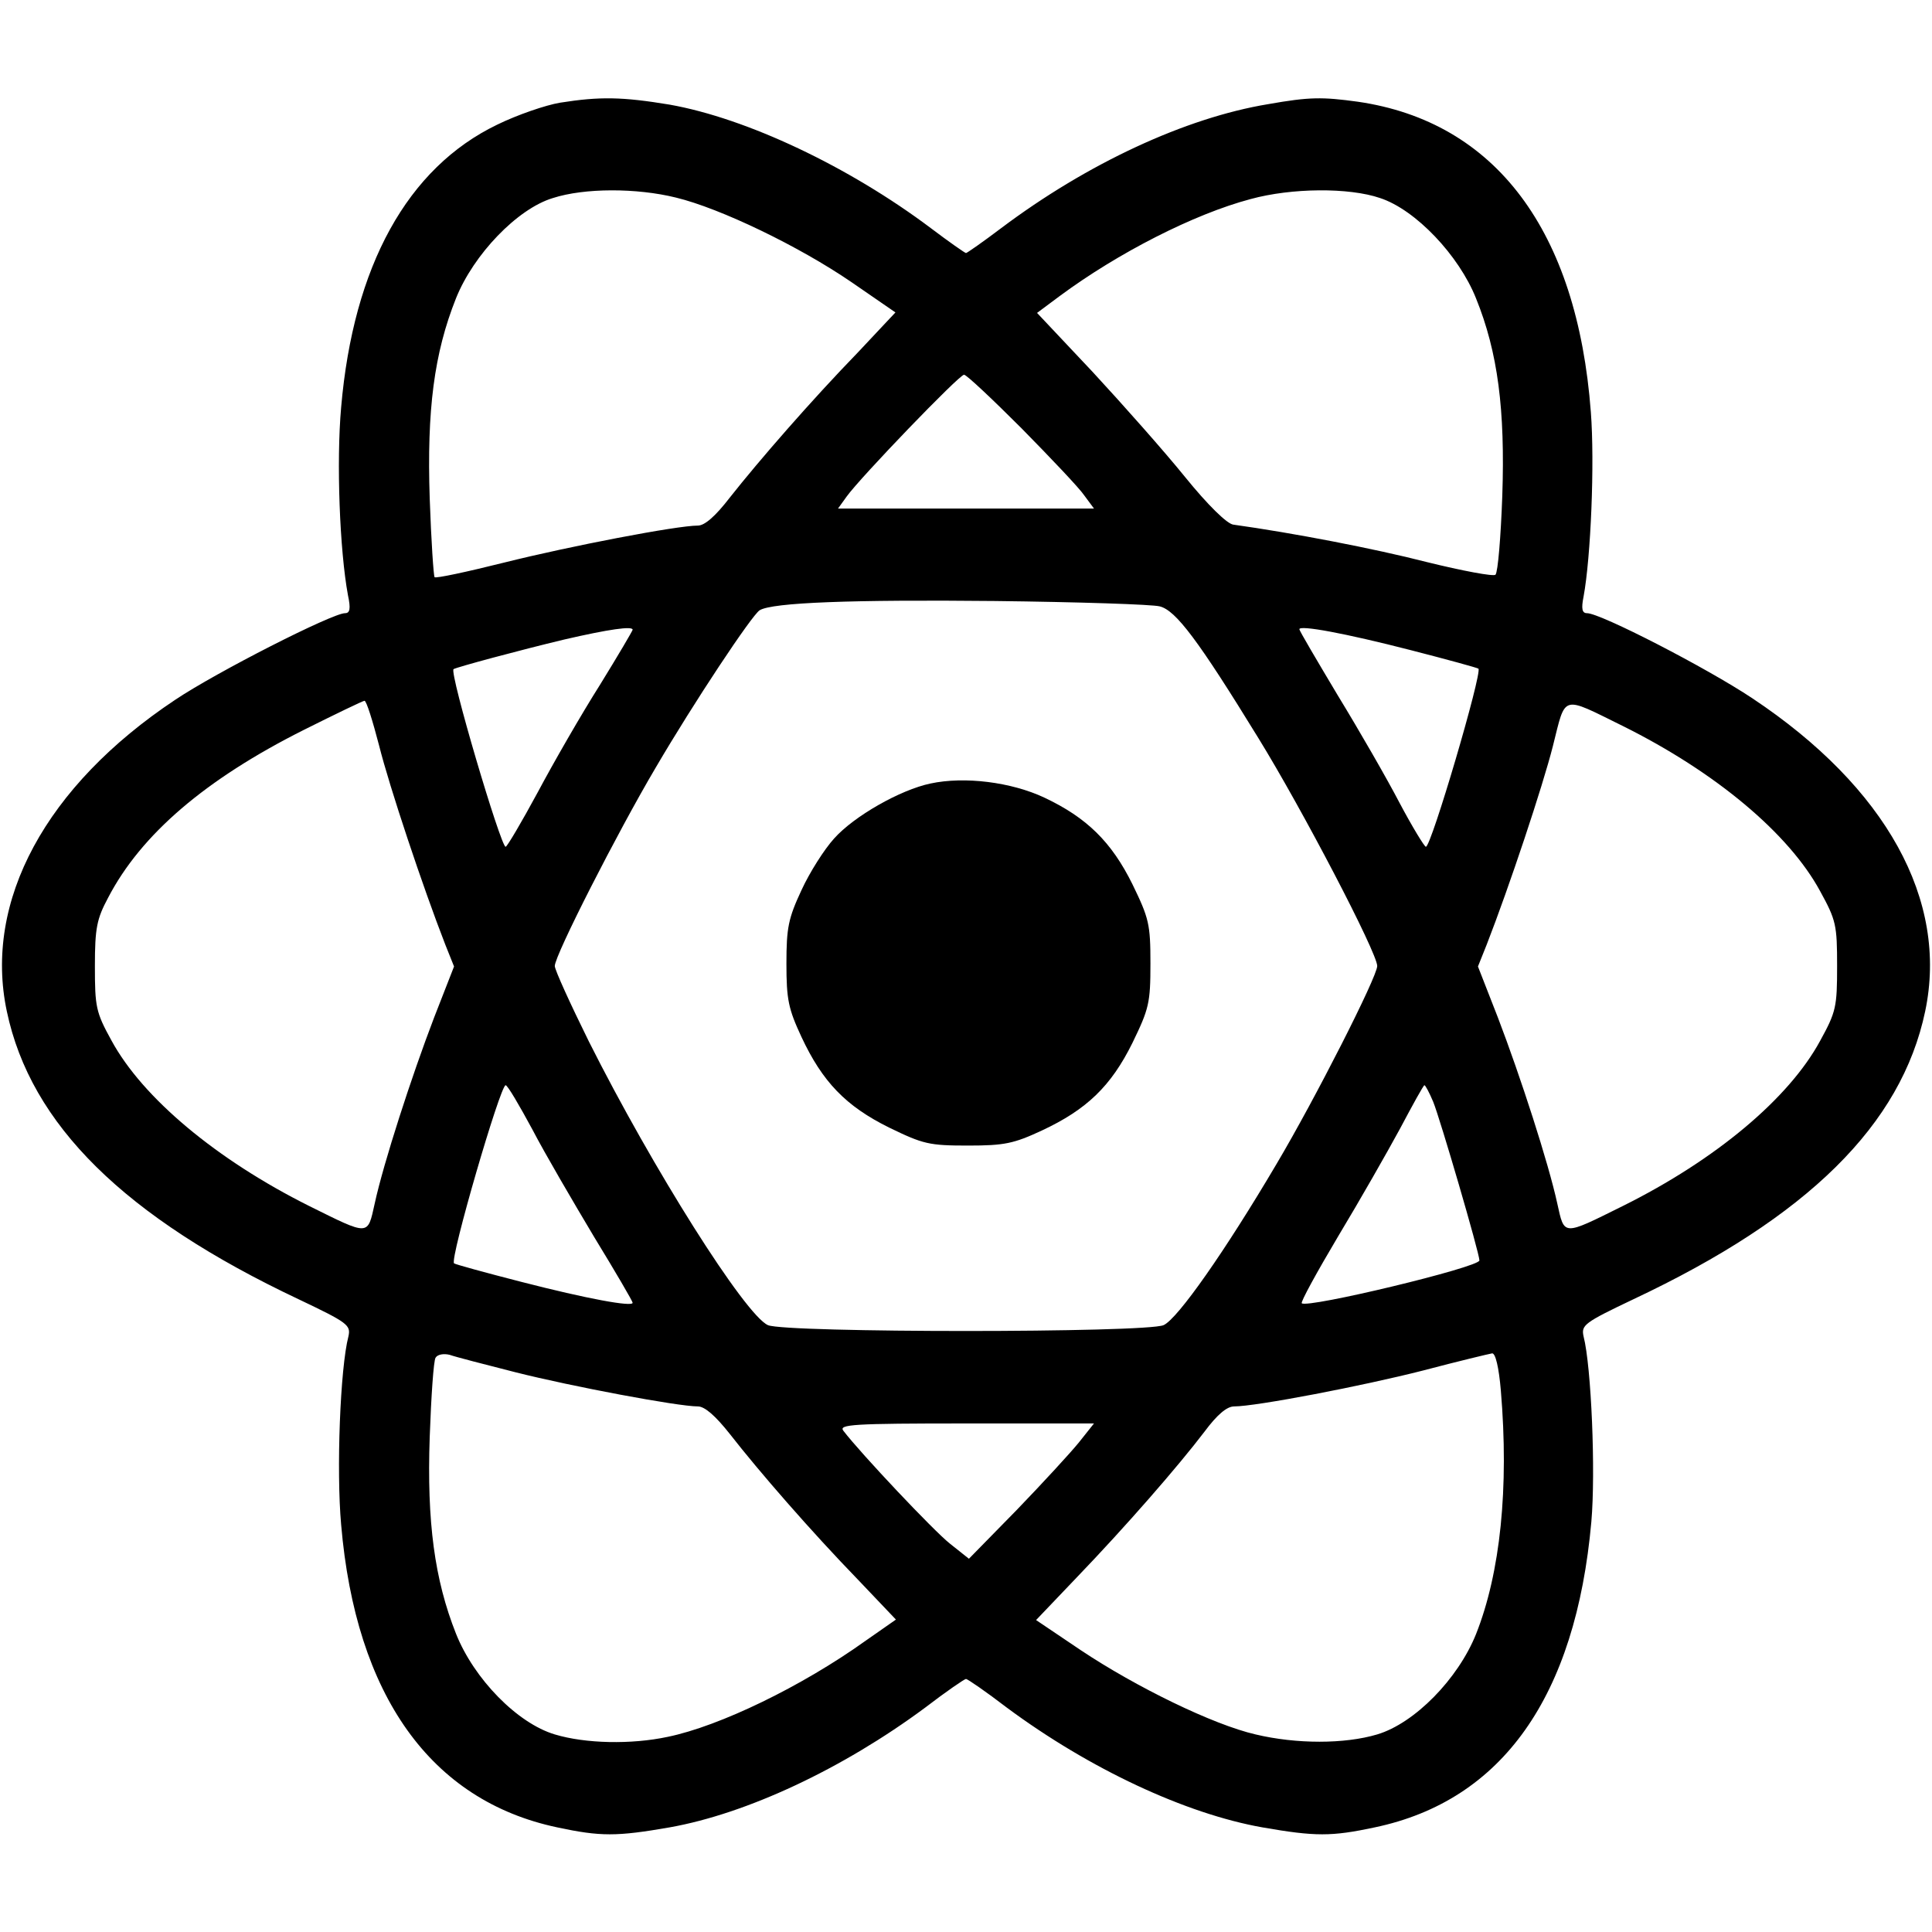
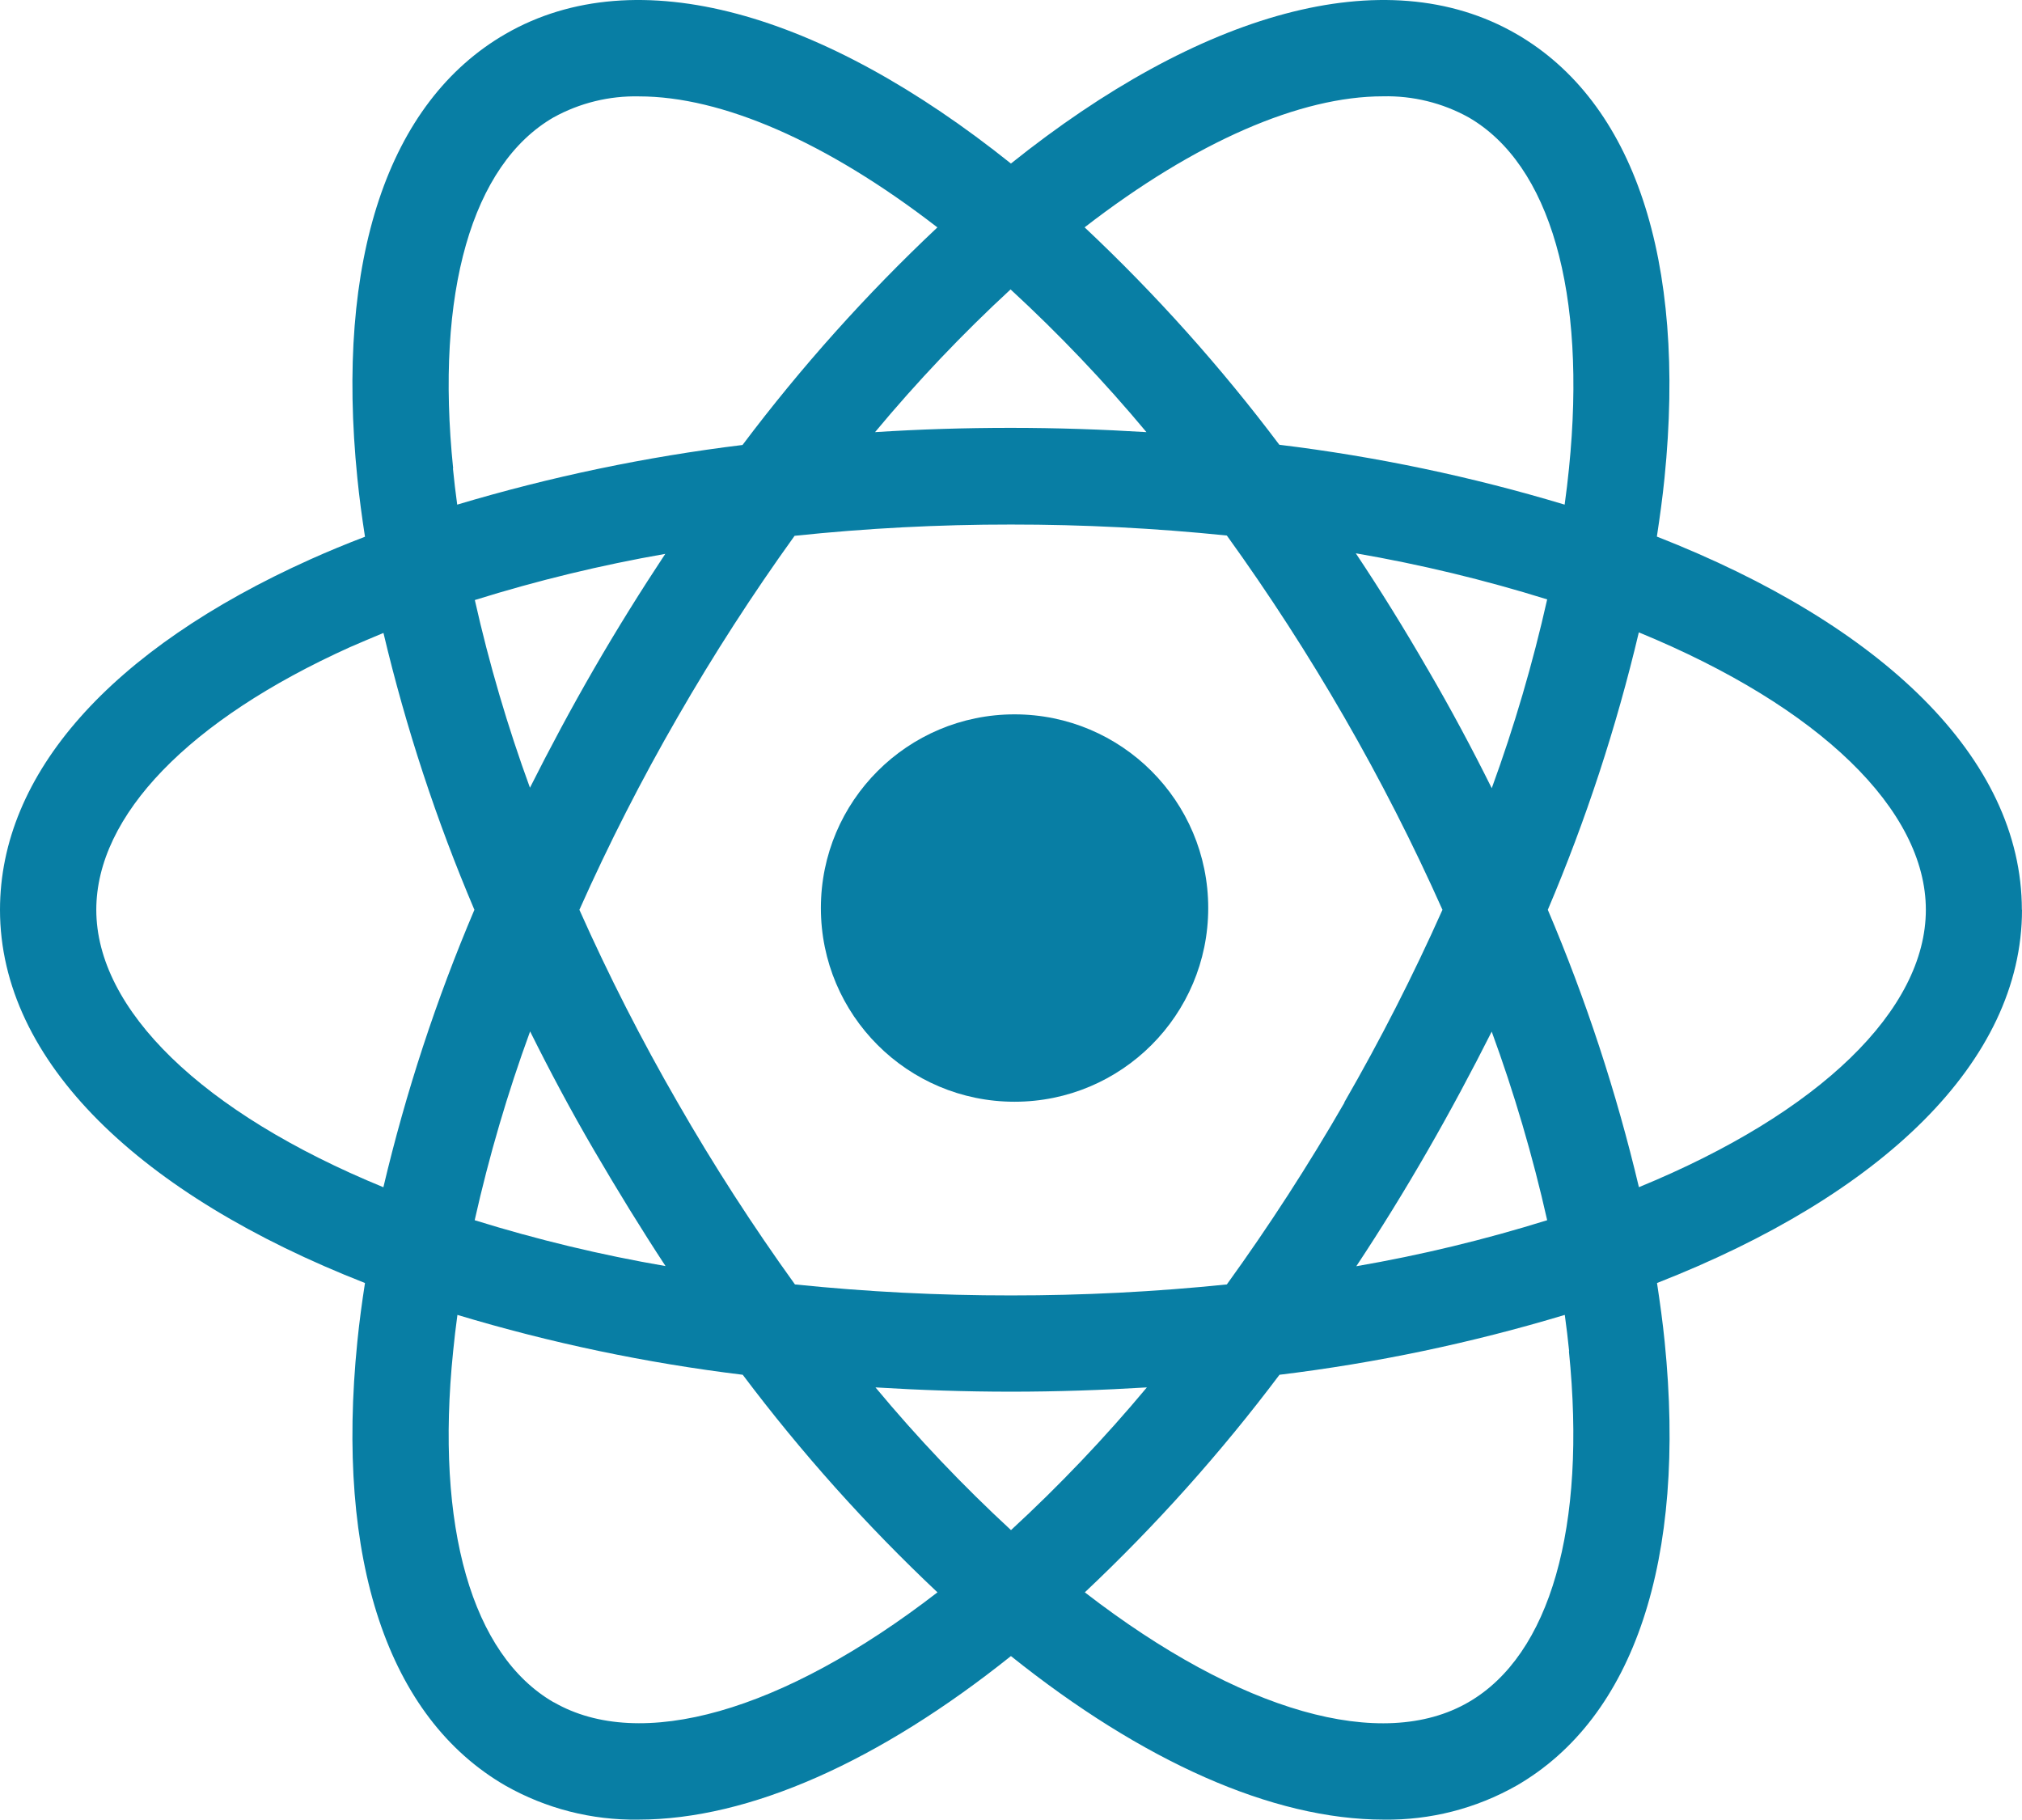
- <svg xmlns="http://www.w3.org/2000/svg" version="1.0" width="397pt" height="397pt" viewBox="0 0 397 397" preserveAspectRatio="xMidYMid meet">
-   <g transform="translate(0,397) scale(0.1,-0.1)" fill="#000000" stroke="none">
-     <path d="M1151 3759 c-30 -5 -88 -25 -129 -45 -185 -89 -296 -291 -321 -581 -10 -112 -3 -294 14 -386 6 -28 4 -37 -6 -37 -26 0 -264 -121 -349 -178 -266 -177 -394 -414 -346 -640 49 -233 242 -423 600 -592 101 -48 107 -53 102 -76 -17 -65 -25 -276 -15 -387 30 -351 184 -567 444 -622 89 -19 122 -19 231 0 158 28 355 120 525 246 43 33 81 59 84 59 3 0 41 -26 84 -59 170 -126 367 -218 525 -246 109 -19 142 -19 231 0 262 55 413 269 445 628 9 102 0 319 -16 381 -5 23 1 28 102 76 359 169 551 359 600 592 48 228 -80 460 -355 643 -93 62 -312 175 -340 175 -10 0 -12 9 -7 34 15 81 23 275 15 379 -28 373 -196 597 -479 638 -73 10 -99 10 -184 -5 -170 -28 -372 -122 -549 -255 -37 -28 -70 -51 -72 -51 -2 0 -35 23 -72 51 -169 127 -379 226 -537 254 -97 16 -143 17 -225 4z m238 -195 c91 -22 253 -100 361 -174 l90 -62 -77 -82 c-96 -99 -203 -222 -263 -298 -30 -39 -52 -58 -66 -58 -43 0 -262 -42 -398 -76 -76 -19 -141 -33 -143 -30 -2 2 -7 75 -10 162 -6 182 9 298 54 411 36 90 126 184 199 206 65 21 172 21 253 1z m1447 -1 c73 -24 162 -118 197 -206 45 -111 60 -229 54 -406 -3 -84 -9 -157 -14 -162 -4 -4 -68 8 -141 26 -109 28 -276 60 -398 77 -13 2 -52 40 -99 98 -42 52 -128 149 -190 216 l-114 121 47 35 c119 88 275 168 392 199 84 23 202 24 266 2z m-737 -473 c60 -61 119 -123 129 -138 l20 -27 -263 0 -263 0 18 25 c28 39 231 250 241 250 5 0 58 -50 118 -110z m284 -366 c33 -8 79 -69 203 -271 90 -146 244 -441 244 -468 0 -22 -128 -274 -207 -407 -105 -178 -203 -318 -232 -331 -37 -16 -776 -16 -813 0 -47 21 -237 322 -368 583 -38 77 -70 147 -70 155 0 22 129 275 207 407 79 135 198 314 214 324 26 16 190 22 484 19 171 -2 323 -7 338 -11z m-1083 -48 c0 -2 -30 -53 -67 -113 -38 -60 -95 -159 -128 -221 -33 -61 -63 -112 -66 -112 -10 0 -116 358 -107 365 6 4 136 39 228 61 91 21 140 28 140 20z m1599 -42 c74 -19 136 -36 139 -38 8 -9 -97 -366 -108 -366 -3 0 -28 41 -54 90 -26 50 -83 149 -127 221 -43 72 -79 133 -79 136 0 9 93 -8 229 -43z m-2120 -196 c21 -84 90 -291 136 -409 l18 -45 -41 -105 c-46 -120 -104 -299 -122 -382 -15 -67 -10 -67 -135 -5 -190 95 -342 222 -406 340 -32 58 -34 69 -34 153 0 78 4 97 27 140 68 131 201 244 402 345 66 33 122 60 125 60 4 0 17 -42 30 -92z m2556 40 c191 -95 341 -221 405 -339 33 -60 35 -70 35 -154 0 -84 -2 -94 -35 -154 -64 -118 -214 -244 -405 -339 -125 -62 -120 -62 -135 5 -18 83 -76 262 -122 382 l-41 105 18 45 c46 118 115 325 136 408 27 107 16 104 144 41z m-2241 -829 c26 -50 84 -149 127 -221 44 -72 79 -132 79 -135 0 -9 -93 8 -229 43 -74 19 -136 36 -138 38 -9 9 95 366 106 366 4 0 28 -41 55 -91z m1851 57 c14 -34 95 -311 95 -326 0 -14 -354 -99 -365 -88 -3 2 31 64 75 138 44 73 101 173 127 221 26 49 48 89 50 89 2 0 10 -15 18 -34z m-1885 -556 c115 -29 333 -70 374 -70 14 0 36 -19 66 -57 60 -77 167 -200 263 -299 l78 -82 -63 -44 c-130 -93 -299 -175 -406 -197 -75 -16 -169 -14 -232 5 -77 23 -166 114 -203 207 -44 111 -60 229 -54 404 3 84 8 157 12 163 4 7 17 9 29 6 11 -4 73 -20 136 -36z m2024 -37 c17 -201 -1 -375 -51 -501 -37 -92 -126 -183 -203 -206 -67 -20 -166 -20 -250 0 -87 20 -245 97 -359 173 l-92 62 83 87 c101 105 209 229 263 300 26 35 46 52 61 52 45 0 264 42 389 74 72 19 135 34 141 35 7 1 14 -29 18 -76z m-867 -107 c-17 -21 -74 -83 -128 -139 l-98 -100 -39 31 c-33 26 -183 185 -219 232 -10 13 19 15 252 15 l263 0 -31 -39z" />
-     <path d="M1912 2360 c-62 -13 -157 -67 -198 -113 -20 -22 -50 -69 -67 -106 -27 -58 -31 -77 -31 -151 0 -74 4 -93 31 -151 43 -92 91 -142 180 -186 70 -34 82 -37 162 -37 75 0 94 4 152 31 92 43 142 91 186 180 34 70 37 82 37 163 0 81 -3 93 -37 163 -43 87 -94 137 -181 178 -68 32 -164 44 -234 29z" />
+ <svg xmlns="http://www.w3.org/2000/svg" viewBox="0 0 569 512" version="1.1">
+   <g id="Page-1" stroke="none" stroke-width="1" fill="none" fill-rule="evenodd">
+     <g id="React-Logo-Filled-(1)" fill="#087EA4" fill-rule="nonzero">
+       <path d="M285.5,201 C255.4,201 231,225.4 231,255.5 C231,285.6 255.4,310 285.5,310 C315.6,310 340,285.6 340,255.5 C340,225.4 315.6,201 285.5,201" id="Path" />
+       <path d="M568.96,255.994 C568.96,213.208 529.338,175.681 466.252,150.985 C467.095,145.424 467.857,139.922 468.399,134.521 C474.622,73.042 459.809,28.669 426.71,9.554 C389.677,-11.829 337.37,3.691 284.48,46.016 C231.59,3.691 179.283,-11.829 142.25,9.554 C109.151,28.669 94.338,73.042 100.561,134.521 C101.102,139.922 101.845,145.444 102.708,151.025 C97.449,153.033 92.291,155.161 87.333,157.39 C31.011,182.709 0,217.765 0,255.994 C0,298.781 39.622,336.307 102.708,361.004 C101.845,366.565 101.102,372.067 100.561,377.468 C94.338,438.947 109.151,483.32 142.25,502.435 C153.63,508.888 166.524,512.187 179.604,511.992 C210.956,511.992 247.568,495.488 284.48,465.973 C321.372,495.488 358.004,511.992 389.396,511.992 C402.475,512.184 415.369,508.885 426.75,502.435 C459.849,483.32 474.662,438.947 468.439,377.468 C467.898,372.067 467.135,366.565 466.292,361.004 C529.378,336.347 569,298.761 569,255.994 M389.155,27.103 C397.565,26.9 405.878,28.937 413.242,33.006 C436.224,46.277 446.541,82.278 441.523,131.77 C441.182,135.143 440.78,138.557 440.299,141.99 C414.067,134.088 387.206,128.452 360.011,125.145 C343.525,103.224 325.193,82.756 305.214,63.966 C336.587,39.712 366.032,27.103 389.135,27.103 M378.356,310.206 C368.205,327.831 357.151,344.92 345.238,361.405 C325.045,363.48 304.759,364.512 284.46,364.497 C264.168,364.511 243.888,363.479 223.702,361.405 C211.821,344.919 200.8,327.83 190.684,310.206 C180.533,292.629 171.307,274.534 163.045,255.994 C171.307,237.455 180.533,219.359 190.684,201.783 C200.784,184.229 211.771,167.201 223.602,150.764 C243.825,148.638 264.146,147.579 284.48,147.592 C304.772,147.58 325.052,148.612 345.238,150.684 C357.109,167.146 368.136,184.201 378.276,201.783 C388.419,219.364 397.645,237.458 405.915,255.994 C397.645,274.53 388.419,292.625 378.276,310.206 M419.725,290.127 C426.095,307.504 431.325,325.277 435.381,343.335 C417.78,348.824 399.837,353.15 381.668,356.285 C388.573,345.871 395.264,335.036 401.74,323.778 C408.143,312.655 414.145,301.431 419.805,290.208 M246.363,390.378 C258.848,391.141 271.594,391.583 284.5,391.583 C297.406,391.583 310.232,391.141 322.737,390.378 C310.881,404.583 298.108,417.998 284.5,430.534 C270.922,418 258.182,404.585 246.363,390.378 Z M187.312,356.245 C169.137,353.124 151.188,348.811 133.579,343.335 C137.619,325.306 142.828,307.559 149.175,290.208 C154.755,301.431 160.736,312.655 167.24,323.778 C173.743,334.902 180.467,345.865 187.312,356.285 M149.175,221.761 C142.851,204.474 137.655,186.795 133.619,168.835 C151.184,163.352 169.086,159.013 187.211,155.844 C180.347,166.225 173.622,176.987 167.139,188.21 C160.656,199.434 154.735,210.517 149.074,221.761 M322.617,121.591 C310.132,120.828 297.386,120.386 284.38,120.386 C271.48,120.386 258.768,120.788 246.243,121.591 C258.061,107.384 270.801,93.969 284.38,81.434 C297.992,93.966 310.766,107.38 322.617,121.591 Z M401.7,188.21 C395.197,176.94 388.473,166.097 381.528,155.684 C399.744,158.819 417.734,163.152 435.381,168.654 C431.332,186.681 426.122,204.427 419.785,221.781 C414.205,210.557 408.204,199.334 401.72,188.23 M127.517,131.79 C122.439,82.318 132.816,46.297 155.779,33.026 C163.145,28.963 171.456,26.926 179.865,27.123 C202.968,27.123 232.413,39.732 263.786,63.986 C243.794,82.79 225.448,103.271 208.949,125.205 C181.762,128.528 154.904,134.143 128.661,141.99 C128.2,138.557 127.778,135.164 127.457,131.79 M98.453,182.106 C101.544,180.768 104.695,179.429 107.907,178.091 C114.221,204.736 122.782,230.797 133.499,255.994 C122.762,281.241 114.193,307.357 107.887,334.059 C56.743,313.077 27.097,284.004 27.097,255.994 C27.097,229.451 53.191,202.526 98.453,182.106 Z M155.779,478.963 C132.816,465.691 122.439,429.671 127.517,380.198 C127.838,376.825 128.26,373.432 128.721,369.978 C154.954,377.879 181.815,383.514 209.009,386.824 C225.5,408.753 243.832,429.233 263.806,448.043 C220.069,481.834 180.106,492.978 155.839,478.963 M441.503,380.198 C446.521,429.691 436.204,465.691 413.221,478.963 C388.975,493.018 348.991,481.834 305.274,448.043 C325.241,429.233 343.567,408.752 360.051,386.824 C387.246,383.517 414.107,377.881 440.339,369.978 C440.82,373.432 441.222,376.825 441.563,380.198 M461.193,334.018 C454.869,307.333 446.294,281.231 435.562,255.994 C446.29,230.744 454.858,204.629 461.173,177.93 C512.216,198.912 541.943,227.985 541.943,255.994 C541.943,284.004 512.297,313.077 461.153,334.059" id="Shape" />
+     </g>
  </g>
</svg>
